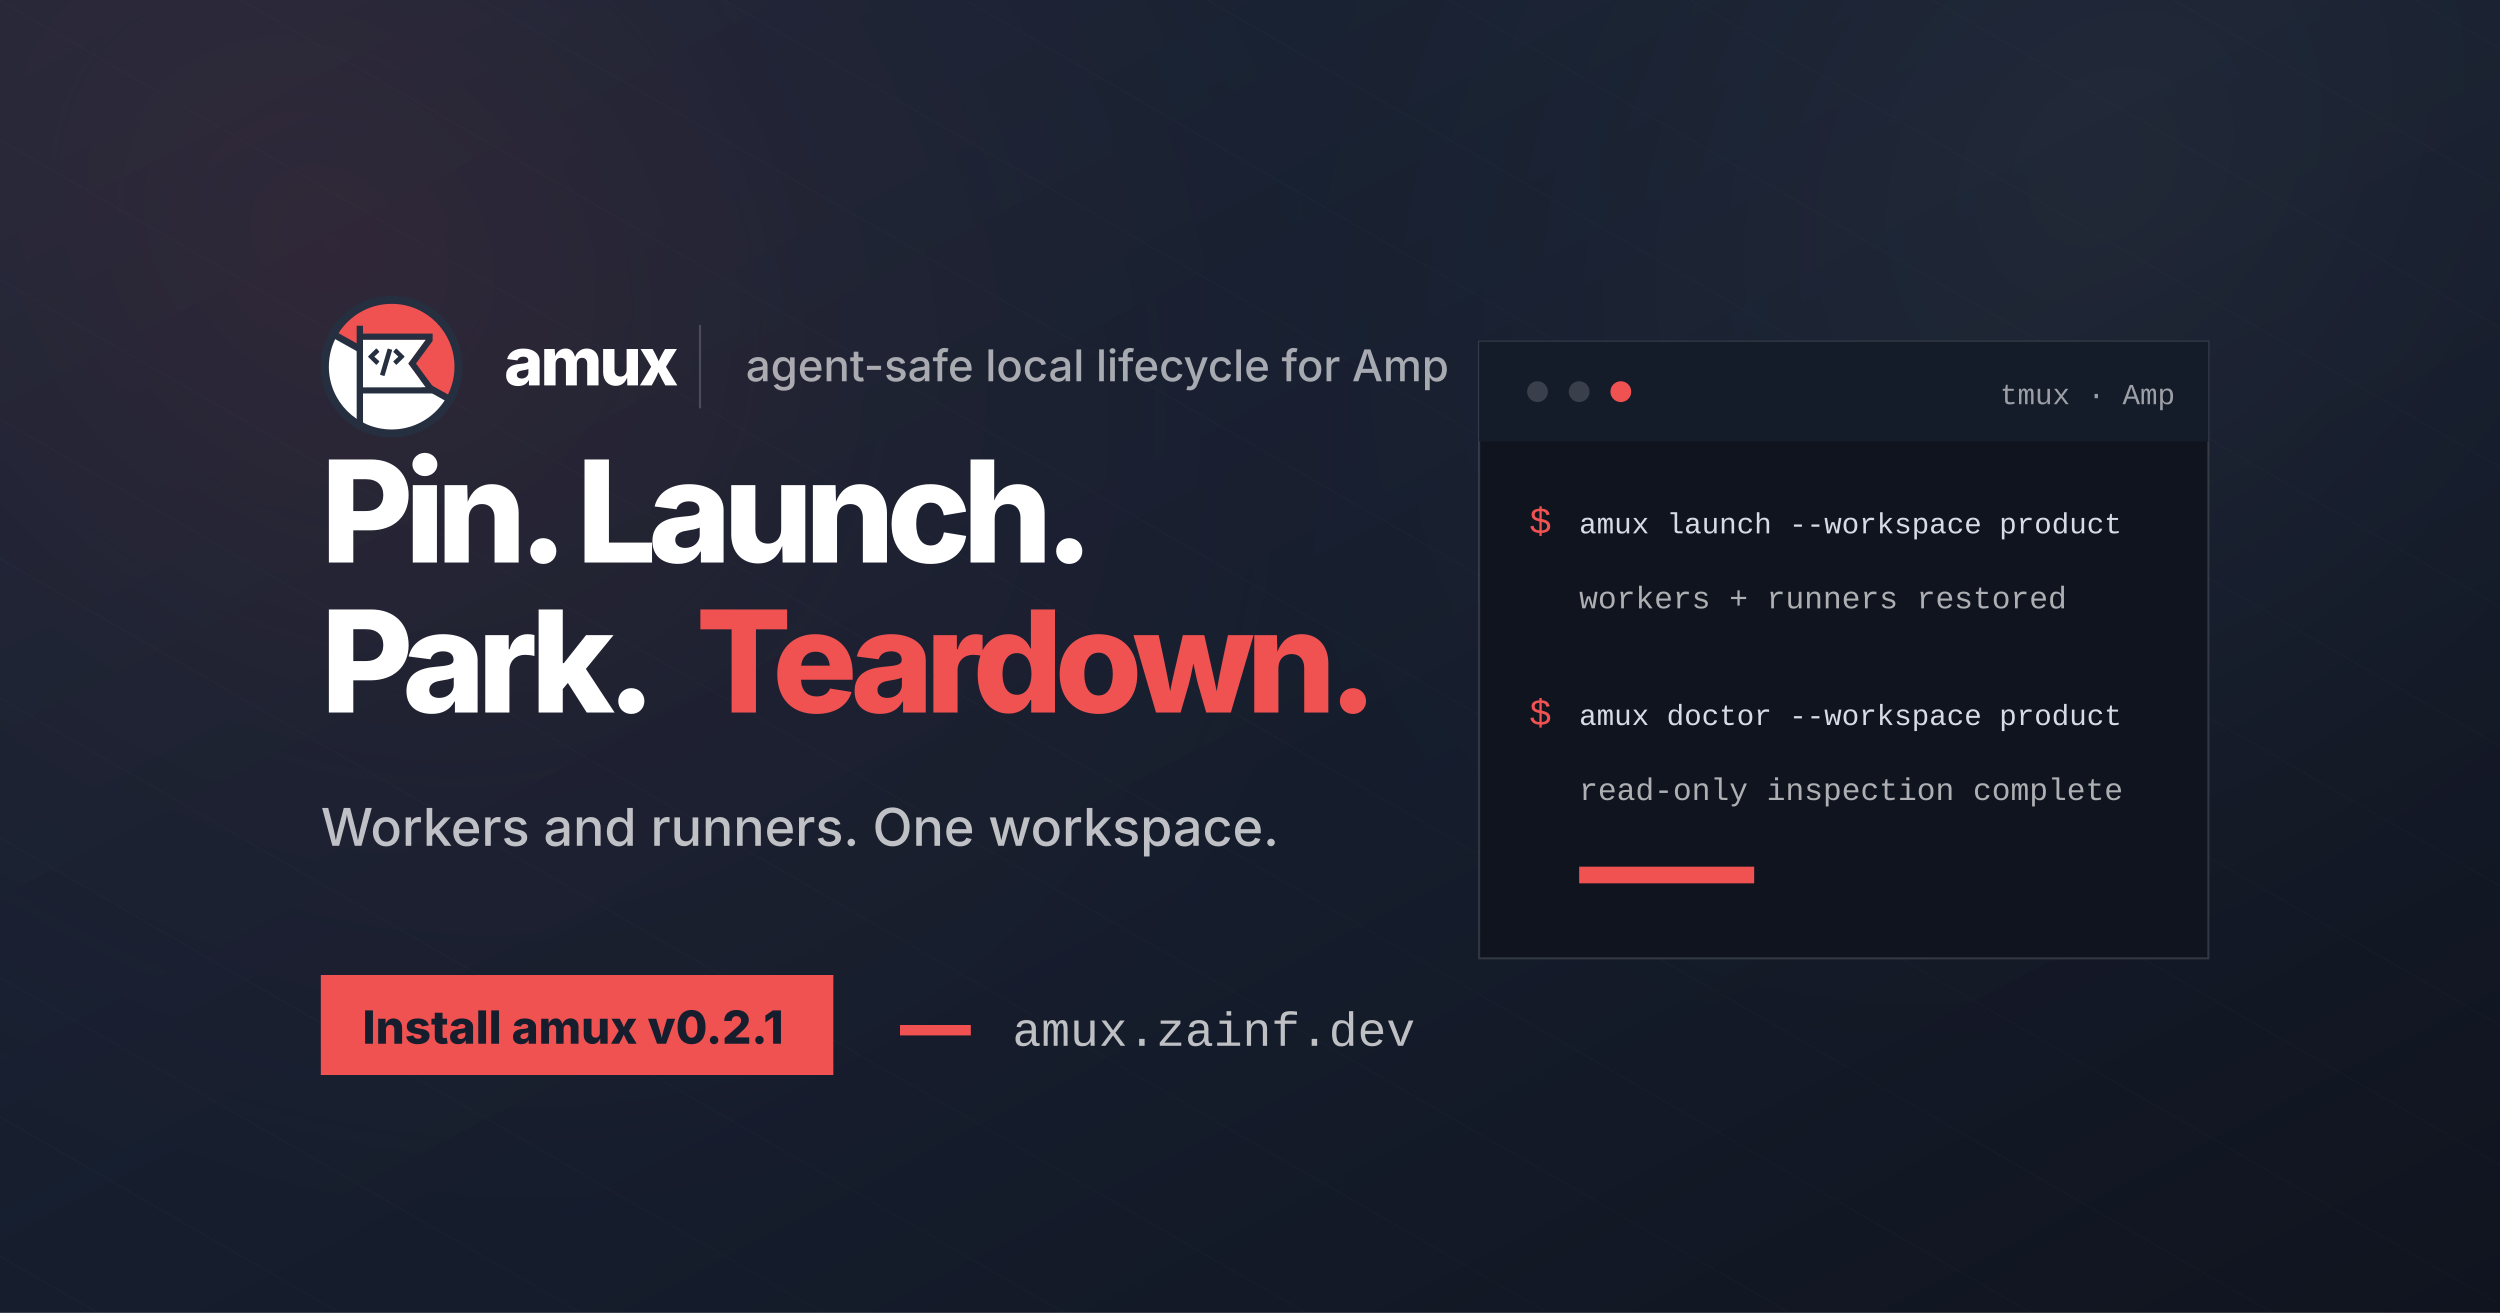
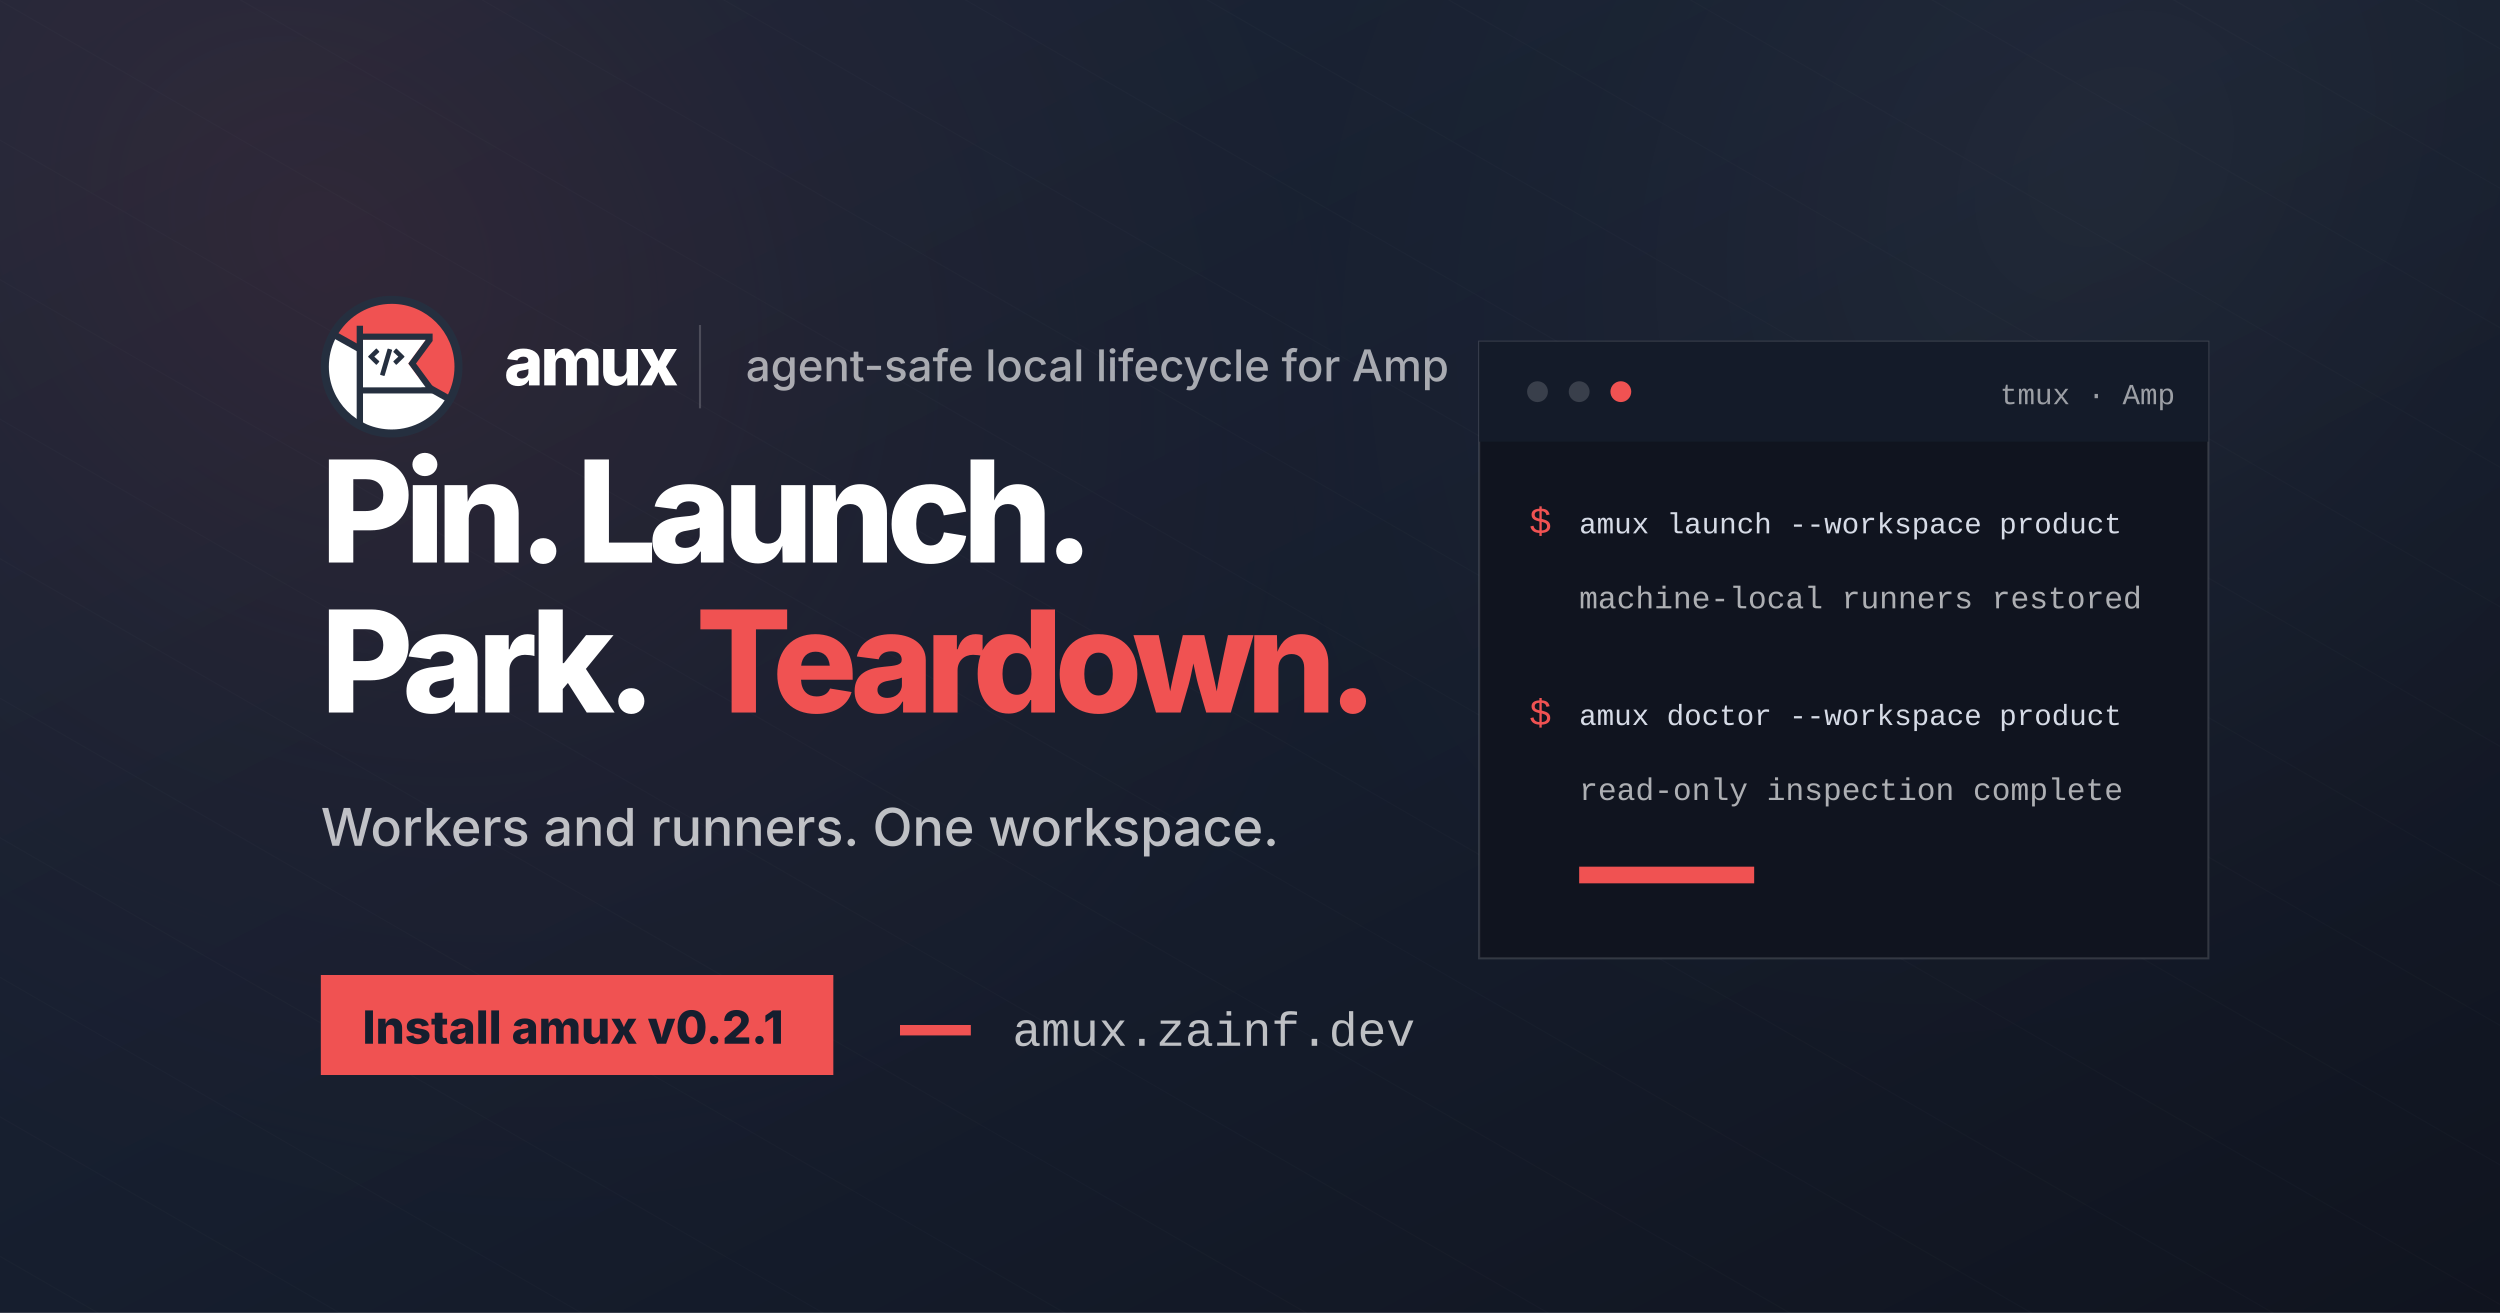
<svg xmlns="http://www.w3.org/2000/svg" width="1200" height="630" viewBox="0 0 1200 630" role="img" aria-labelledby="title desc">
  <defs>
    <linearGradient id="wash" x1="0" y1="0" x2="1" y2="1">
      <stop offset="0" stop-color="#1d2638" />
      <stop offset="0.5" stop-color="#161e2e" />
      <stop offset="1" stop-color="#10141f" />
    </linearGradient>
    <radialGradient id="red-glow" cx="0" cy="0" r="1" gradientUnits="userSpaceOnUse" gradientTransform="translate(158 116) rotate(40) scale(540 430)">
      <stop offset="0" stop-color="#f05252" stop-opacity="0.36" />
      <stop offset="0.55" stop-color="#f05252" stop-opacity="0.1" />
      <stop offset="1" stop-color="#f05252" stop-opacity="0" />
    </radialGradient>
    <radialGradient id="white-glow" cx="0" cy="0" r="1" gradientUnits="userSpaceOnUse" gradientTransform="translate(1010 80) rotate(128) scale(460 360)">
      <stop offset="0" stop-color="#ffffff" stop-opacity="0.16" />
      <stop offset="0.65" stop-color="#ffffff" stop-opacity="0.04" />
      <stop offset="1" stop-color="#ffffff" stop-opacity="0" />
    </radialGradient>
    <pattern id="mesh" width="58" height="58" patternUnits="userSpaceOnUse" patternTransform="rotate(30)">
      <path d="M0 0H58" stroke="#ffffff" stroke-opacity="0.16" stroke-width="1" />
    </pattern>
    <filter id="shadow" x="70" y="44" width="1060" height="548" color-interpolation-filters="sRGB">
      <feDropShadow dx="0" dy="28" stdDeviation="34" flood-color="#000000" flood-opacity="0.42" />
    </filter>
  </defs>
  <rect width="1200" height="630" fill="#161e2e" />
  <rect width="1200" height="630" fill="url(#wash)" />
  <rect width="1200" height="630" fill="url(#red-glow)" />
  <rect width="1200" height="630" fill="url(#white-glow)" />
  <rect width="1200" height="630" fill="url(#mesh)" opacity="0.34" />
  <rect width="1200" height="630" fill="url(#wash)" opacity="0.72" />
  <g filter="url(#shadow)">
    <rect x="86" y="78" width="1028" height="474" fill="#141b29" stroke="#ffffff" stroke-opacity="0.12" />
    <rect x="112" y="104" width="976" height="422" fill="#161e2e" stroke="#ffffff" stroke-opacity="0.08" />
  </g>
  <g transform="translate(154 142)">
    <g transform="scale(0.425)">
      <path d="M80 154.217C120.989 154.217 154.217 120.989 154.217 80C154.217 39.011 120.989 5.783 80 5.783C39.011 5.783 5.783 39.011 5.783 80C5.783 120.989 39.011 154.217 80 154.217Z" fill="#ffffff" />
      <path d="M152.064 80.719C151.935 92.461 149.109 103.593 144.189 113.504L17.844 42.81C30.994 21.951 53.953 7.94 79.934 7.651C120.219 7.202 152.513 39.916 152.064 80.719Z" fill="#f05252" />
      <path d="M160 80C160 124.183 124.183 160 80 160C35.817 160 0 124.183 0 80C0 35.817 35.817 0 80 0C124.183 0 160 35.817 160 80ZM143.63 111.4C148.31 101.934 150.94 91.274 150.94 80C150.94 40.821 119.179 9.06 80 9.06C54.733 9.06 32.551 22.27 19.984 42.16L143.63 111.4ZM139.841 118.116C127.243 137.852 105.15 150.94 80 150.94C40.821 150.94 9.06 119.179 9.06 80C9.06 68.842 11.636 58.286 16.226 48.893L139.841 118.116Z" fill="#252f3f" fill-rule="evenodd" />
      <path d="M40.482 33.735V143.615H47.631V110.276H126.265V101.99L107.465 76.455L126.265 50.921V42.635H47.631V33.735H40.482ZM118.258 49.755L98.6 76.455L118.258 103.156H47.631V49.755H118.258Z" fill="#252f3f" />
      <path d="M118.259 49.755L98.6 76.455L118.259 103.155H47.631V49.755H118.259Z" fill="#ffffff" />
      <path d="M79.929 60.723C80.022 60.75 80.108 60.794 80.183 60.853C80.258 60.913 80.321 60.986 80.367 61.069C80.414 61.153 80.443 61.245 80.454 61.339C80.464 61.434 80.456 61.53 80.429 61.621L72.115 89.948C72.088 90.04 72.044 90.125 71.984 90.2C71.924 90.274 71.849 90.336 71.765 90.382C71.681 90.428 71.588 90.457 71.493 90.467C71.397 90.477 71.3 90.469 71.208 90.442L67.493 89.376C67.4 89.35 67.314 89.306 67.239 89.246C67.164 89.187 67.101 89.113 67.055 89.03C67.008 88.947 66.979 88.855 66.968 88.76C66.958 88.666 66.966 88.57 66.993 88.478L75.307 60.151C75.334 60.059 75.378 59.974 75.438 59.9C75.498 59.825 75.573 59.764 75.657 59.718C75.741 59.672 75.834 59.643 75.929 59.632C76.025 59.622 76.122 59.63 76.214 59.657L79.929 60.723Z" fill="#252f3f" />
      <path d="M94.228 68.132L85.7 59.72C85.562 59.585 85.379 59.513 85.19 59.518C85.002 59.524 84.824 59.608 84.694 59.751L82.119 62.64C82.054 62.713 82.004 62.799 81.971 62.893C81.938 62.987 81.924 63.086 81.928 63.186C81.933 63.286 81.956 63.384 81.997 63.474C82.038 63.564 82.096 63.644 82.167 63.711L87.527 68.676L82.166 73.635C82.094 73.701 82.036 73.781 81.994 73.871C81.953 73.961 81.929 74.059 81.925 74.159C81.92 74.259 81.935 74.359 81.968 74.453C82.002 74.547 82.053 74.633 82.118 74.705L84.692 77.592C84.756 77.664 84.832 77.723 84.918 77.764C85.003 77.804 85.094 77.827 85.188 77.831C85.281 77.834 85.375 77.818 85.462 77.784C85.55 77.749 85.63 77.697 85.698 77.63L94.226 69.223C94.298 69.154 94.355 69.07 94.395 68.976C94.434 68.882 94.454 68.781 94.454 68.678C94.454 68.576 94.434 68.474 94.395 68.38C94.356 68.286 94.299 68.202 94.228 68.132Z" fill="#252f3f" />
      <path d="M63.213 59.754L65.787 62.642C65.853 62.715 65.904 62.801 65.938 62.895C65.971 62.989 65.986 63.089 65.981 63.19C65.977 63.29 65.953 63.388 65.911 63.479C65.869 63.569 65.81 63.649 65.738 63.715L60.376 68.676L65.739 73.635C65.811 73.701 65.868 73.781 65.91 73.871C65.951 73.962 65.974 74.059 65.979 74.159C65.983 74.259 65.968 74.359 65.936 74.453C65.903 74.546 65.852 74.632 65.787 74.705L63.213 77.593C63.149 77.666 63.072 77.724 62.987 77.765C62.902 77.806 62.81 77.828 62.716 77.831C62.622 77.834 62.529 77.817 62.442 77.782C62.354 77.746 62.274 77.693 62.207 77.625L53.678 69.215C53.607 69.146 53.55 69.061 53.511 68.968C53.472 68.874 53.452 68.773 53.452 68.67C53.452 68.568 53.472 68.467 53.511 68.373C53.55 68.28 53.607 68.195 53.678 68.126L62.207 59.723C62.275 59.655 62.355 59.602 62.442 59.567C62.529 59.532 62.622 59.515 62.716 59.518C62.809 59.521 62.901 59.543 62.987 59.584C63.072 59.624 63.149 59.682 63.213 59.754Z" fill="#252f3f" />
    </g>
    <text x="88" y="43" font-family="Inter, ui-sans-serif, system-ui, -apple-system, BlinkMacSystemFont, Segoe UI, sans-serif" font-size="32" font-weight="800" letter-spacing="-1.4" fill="#ffffff">amux</text>
    <path d="M182 14V54" stroke="#ffffff" stroke-opacity="0.18" />
    <text x="204" y="41" font-family="Inter, ui-sans-serif, system-ui, -apple-system, BlinkMacSystemFont, Segoe UI, sans-serif" font-size="21" font-weight="500" fill="#ffffff" opacity="0.62">agent-safe local lifecycle for Amp</text>
  </g>
  <g transform="translate(154 270)">
    <text font-family="Inter, ui-sans-serif, system-ui, -apple-system, BlinkMacSystemFont, Segoe UI, sans-serif" font-size="68" font-weight="800" letter-spacing="-4" fill="#ffffff">Pin. Launch.</text>
    <text y="72" font-family="Inter, ui-sans-serif, system-ui, -apple-system, BlinkMacSystemFont, Segoe UI, sans-serif" font-size="68" font-weight="800" letter-spacing="-4" fill="#ffffff">Park. </text>
    <text x="180" y="72" font-family="Inter, ui-sans-serif, system-ui, -apple-system, BlinkMacSystemFont, Segoe UI, sans-serif" font-size="68" font-weight="800" letter-spacing="-4" fill="#f05252">Teardown.</text>
    <text y="136" font-family="Inter, ui-sans-serif, system-ui, -apple-system, BlinkMacSystemFont, Segoe UI, sans-serif" font-size="25" font-weight="500" fill="#ffffff" opacity="0.72">Workers and runners. One workspace.</text>
  </g>
  <g transform="translate(710 164)">
    <rect width="350" height="296" fill="#10141f" stroke="#ffffff" stroke-opacity="0.14" />
    <rect width="350" height="48" fill="#141b29" />
    <circle cx="28" cy="24" r="5" fill="#ffffff" opacity="0.16" />
    <circle cx="48" cy="24" r="5" fill="#ffffff" opacity="0.16" />
    <circle cx="68" cy="24" r="5" fill="#f05252" />
    <text x="250" y="30" font-family="SFMono-Regular, Consolas, Liberation Mono, Menlo, monospace" font-size="14" fill="#ffffff" opacity="0.58">tmux · Amp</text>
    <text x="24" y="92" font-family="SFMono-Regular, Consolas, Liberation Mono, Menlo, monospace" font-size="18" fill="#f05252">$</text>
    <text x="48" y="92" font-family="SFMono-Regular, Consolas, Liberation Mono, Menlo, monospace" font-size="14" fill="#d6dbe6">amux launch --workspace product</text>
-     <text x="48" y="128" font-family="SFMono-Regular, Consolas, Liberation Mono, Menlo, monospace" font-size="15" fill="#ffffff" opacity="0.66">workers + runners restored</text>
+     <text x="48" y="128" font-family="SFMono-Regular, Consolas, Liberation Mono, Menlo, monospace" font-size="15" fill="#ffffff" opacity="0.66">machine-local runners restored</text>
    <text x="24" y="184" font-family="SFMono-Regular, Consolas, Liberation Mono, Menlo, monospace" font-size="18" fill="#f05252">$</text>
    <text x="48" y="184" font-family="SFMono-Regular, Consolas, Liberation Mono, Menlo, monospace" font-size="14" fill="#d6dbe6">amux doctor --workspace product</text>
    <text x="48" y="220" font-family="SFMono-Regular, Consolas, Liberation Mono, Menlo, monospace" font-size="15" fill="#ffffff" opacity="0.66">read-only inspection complete</text>
    <rect x="48" y="252" width="84" height="8" fill="#f05252" />
  </g>
  <g transform="translate(154 494)">
    <rect x="0" y="-26" width="246" height="48" fill="#f05252" />
    <text x="20" y="7" font-family="Inter, ui-sans-serif, system-ui, -apple-system, BlinkMacSystemFont, Segoe UI, sans-serif" font-size="22" font-weight="800" fill="#161e2e">Install amux v0.2.1</text>
    <rect x="278" y="-2" width="34" height="5" fill="#f05252" />
    <text x="332" y="8" font-family="SFMono-Regular, Consolas, Liberation Mono, Menlo, monospace" font-size="23" fill="#ffffff" opacity="0.72">amux.zainf.dev</text>
  </g>
</svg>
